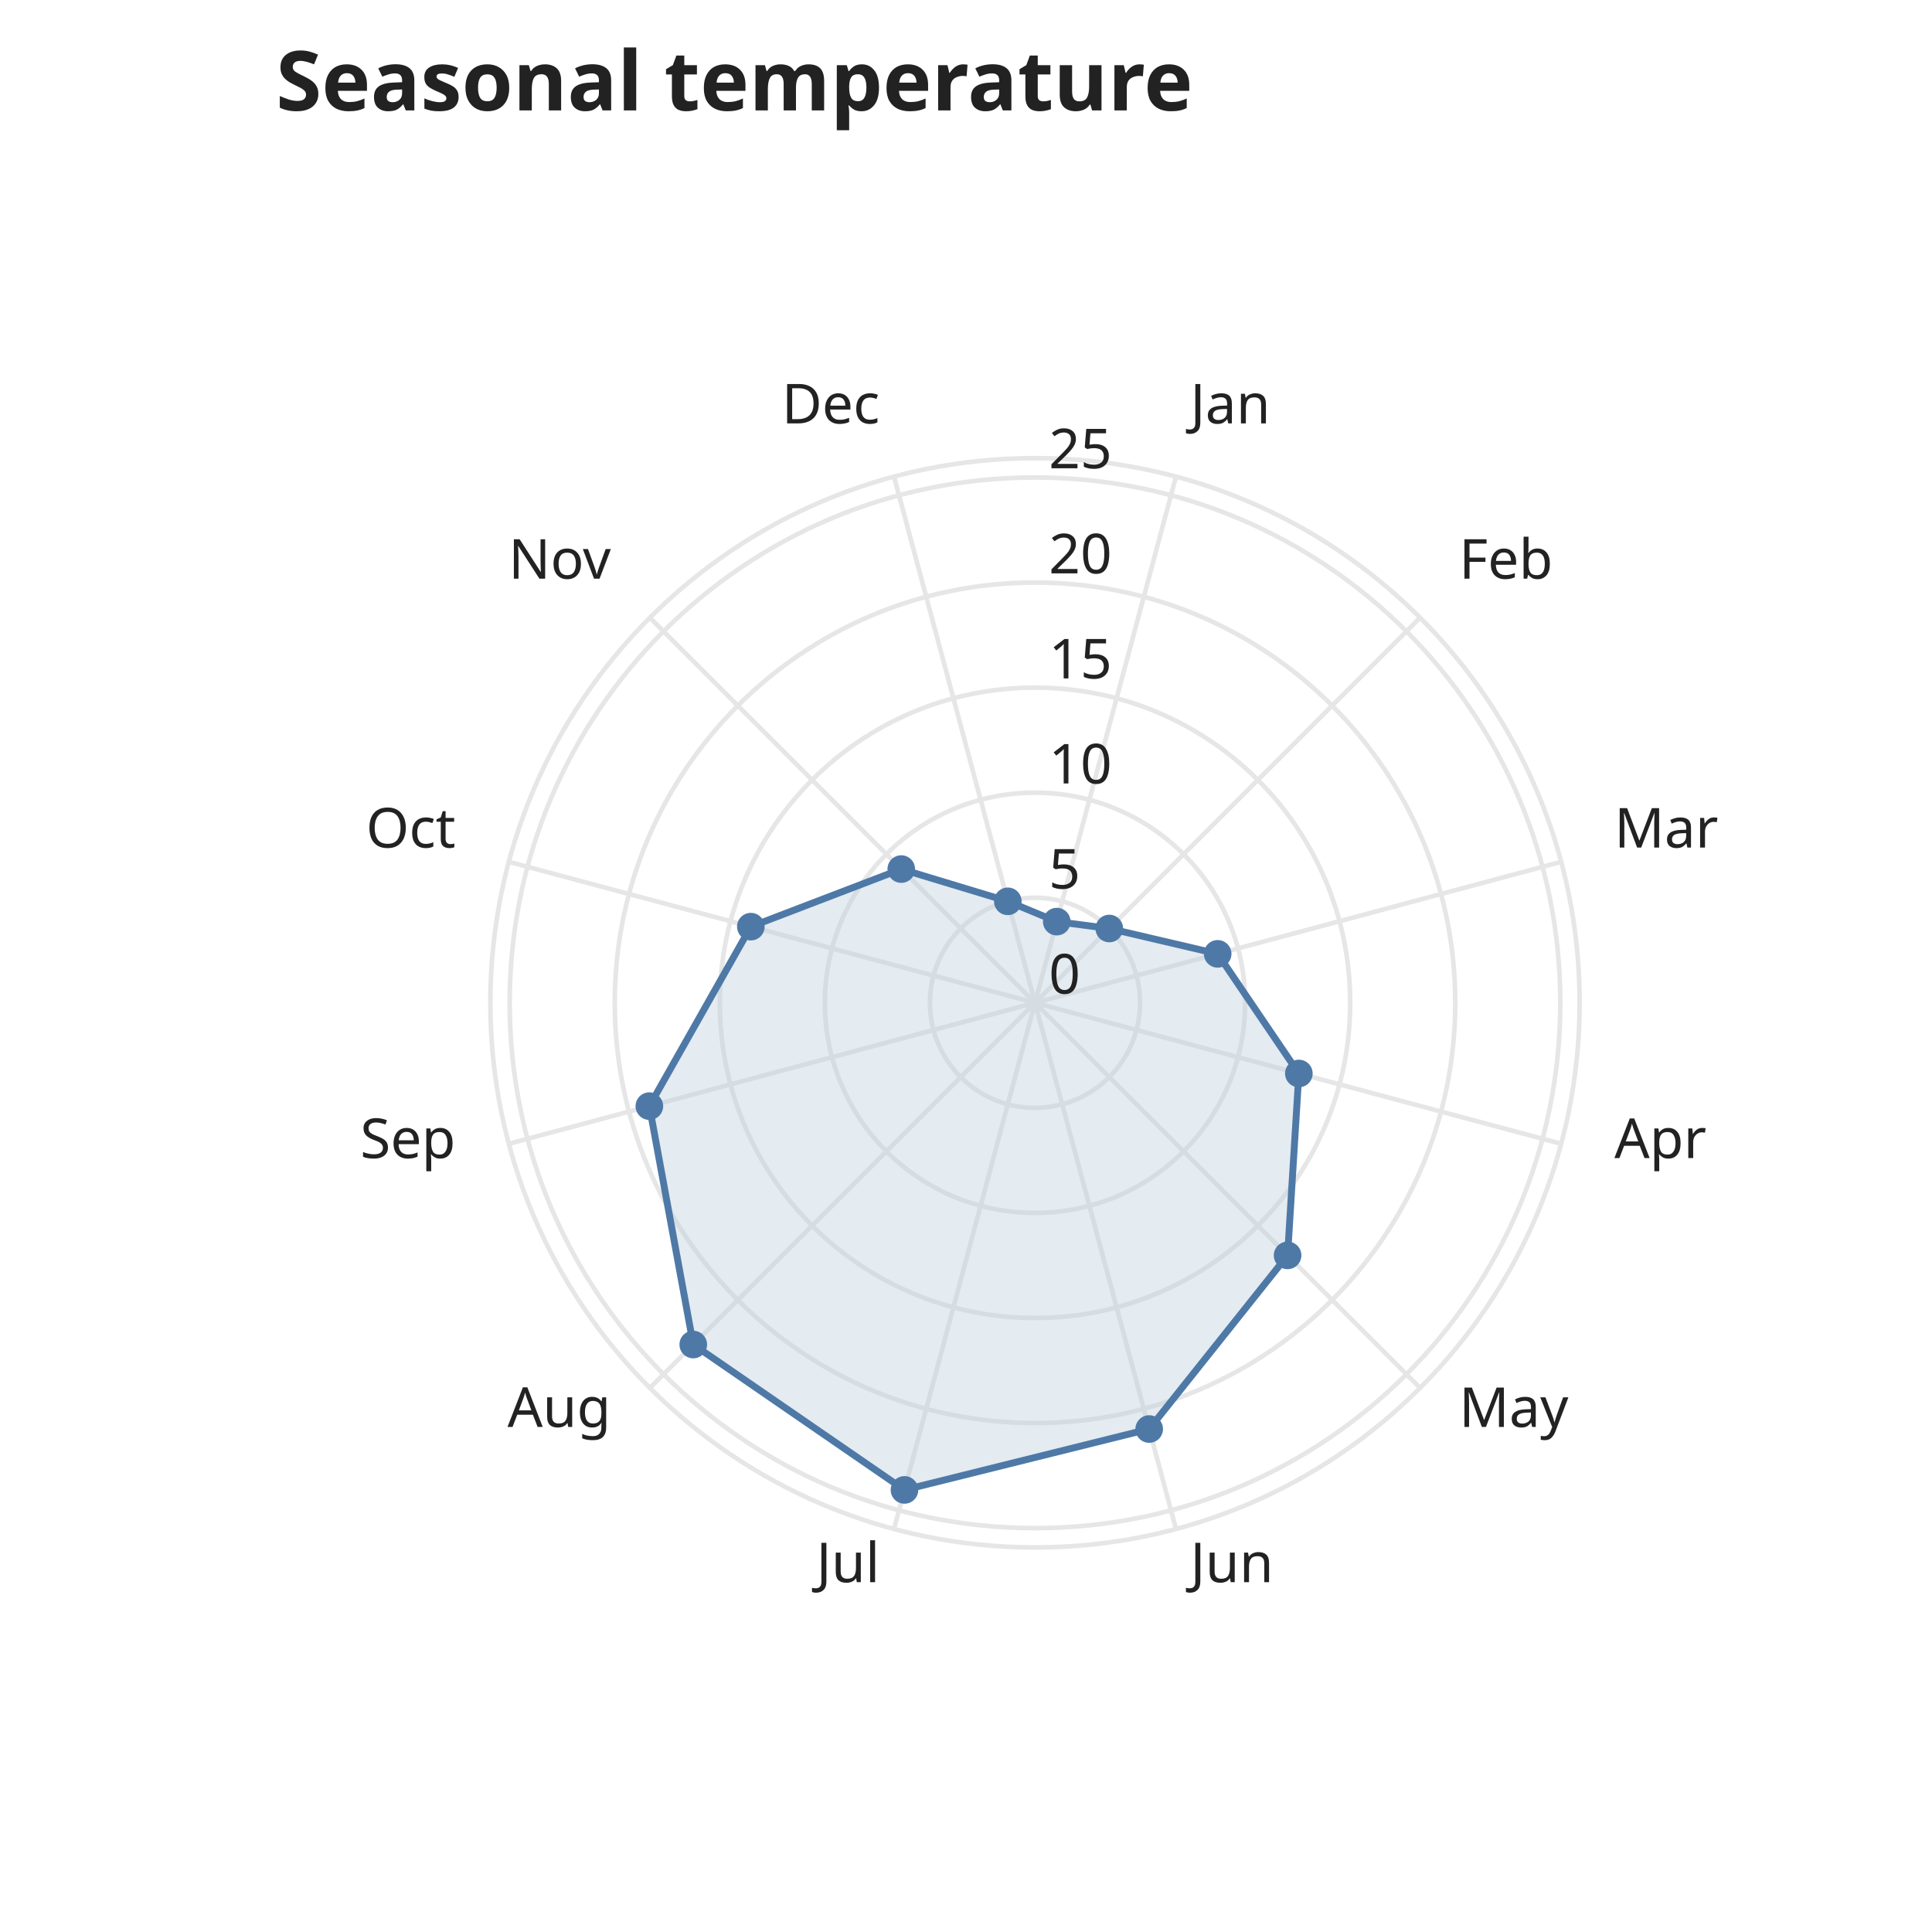
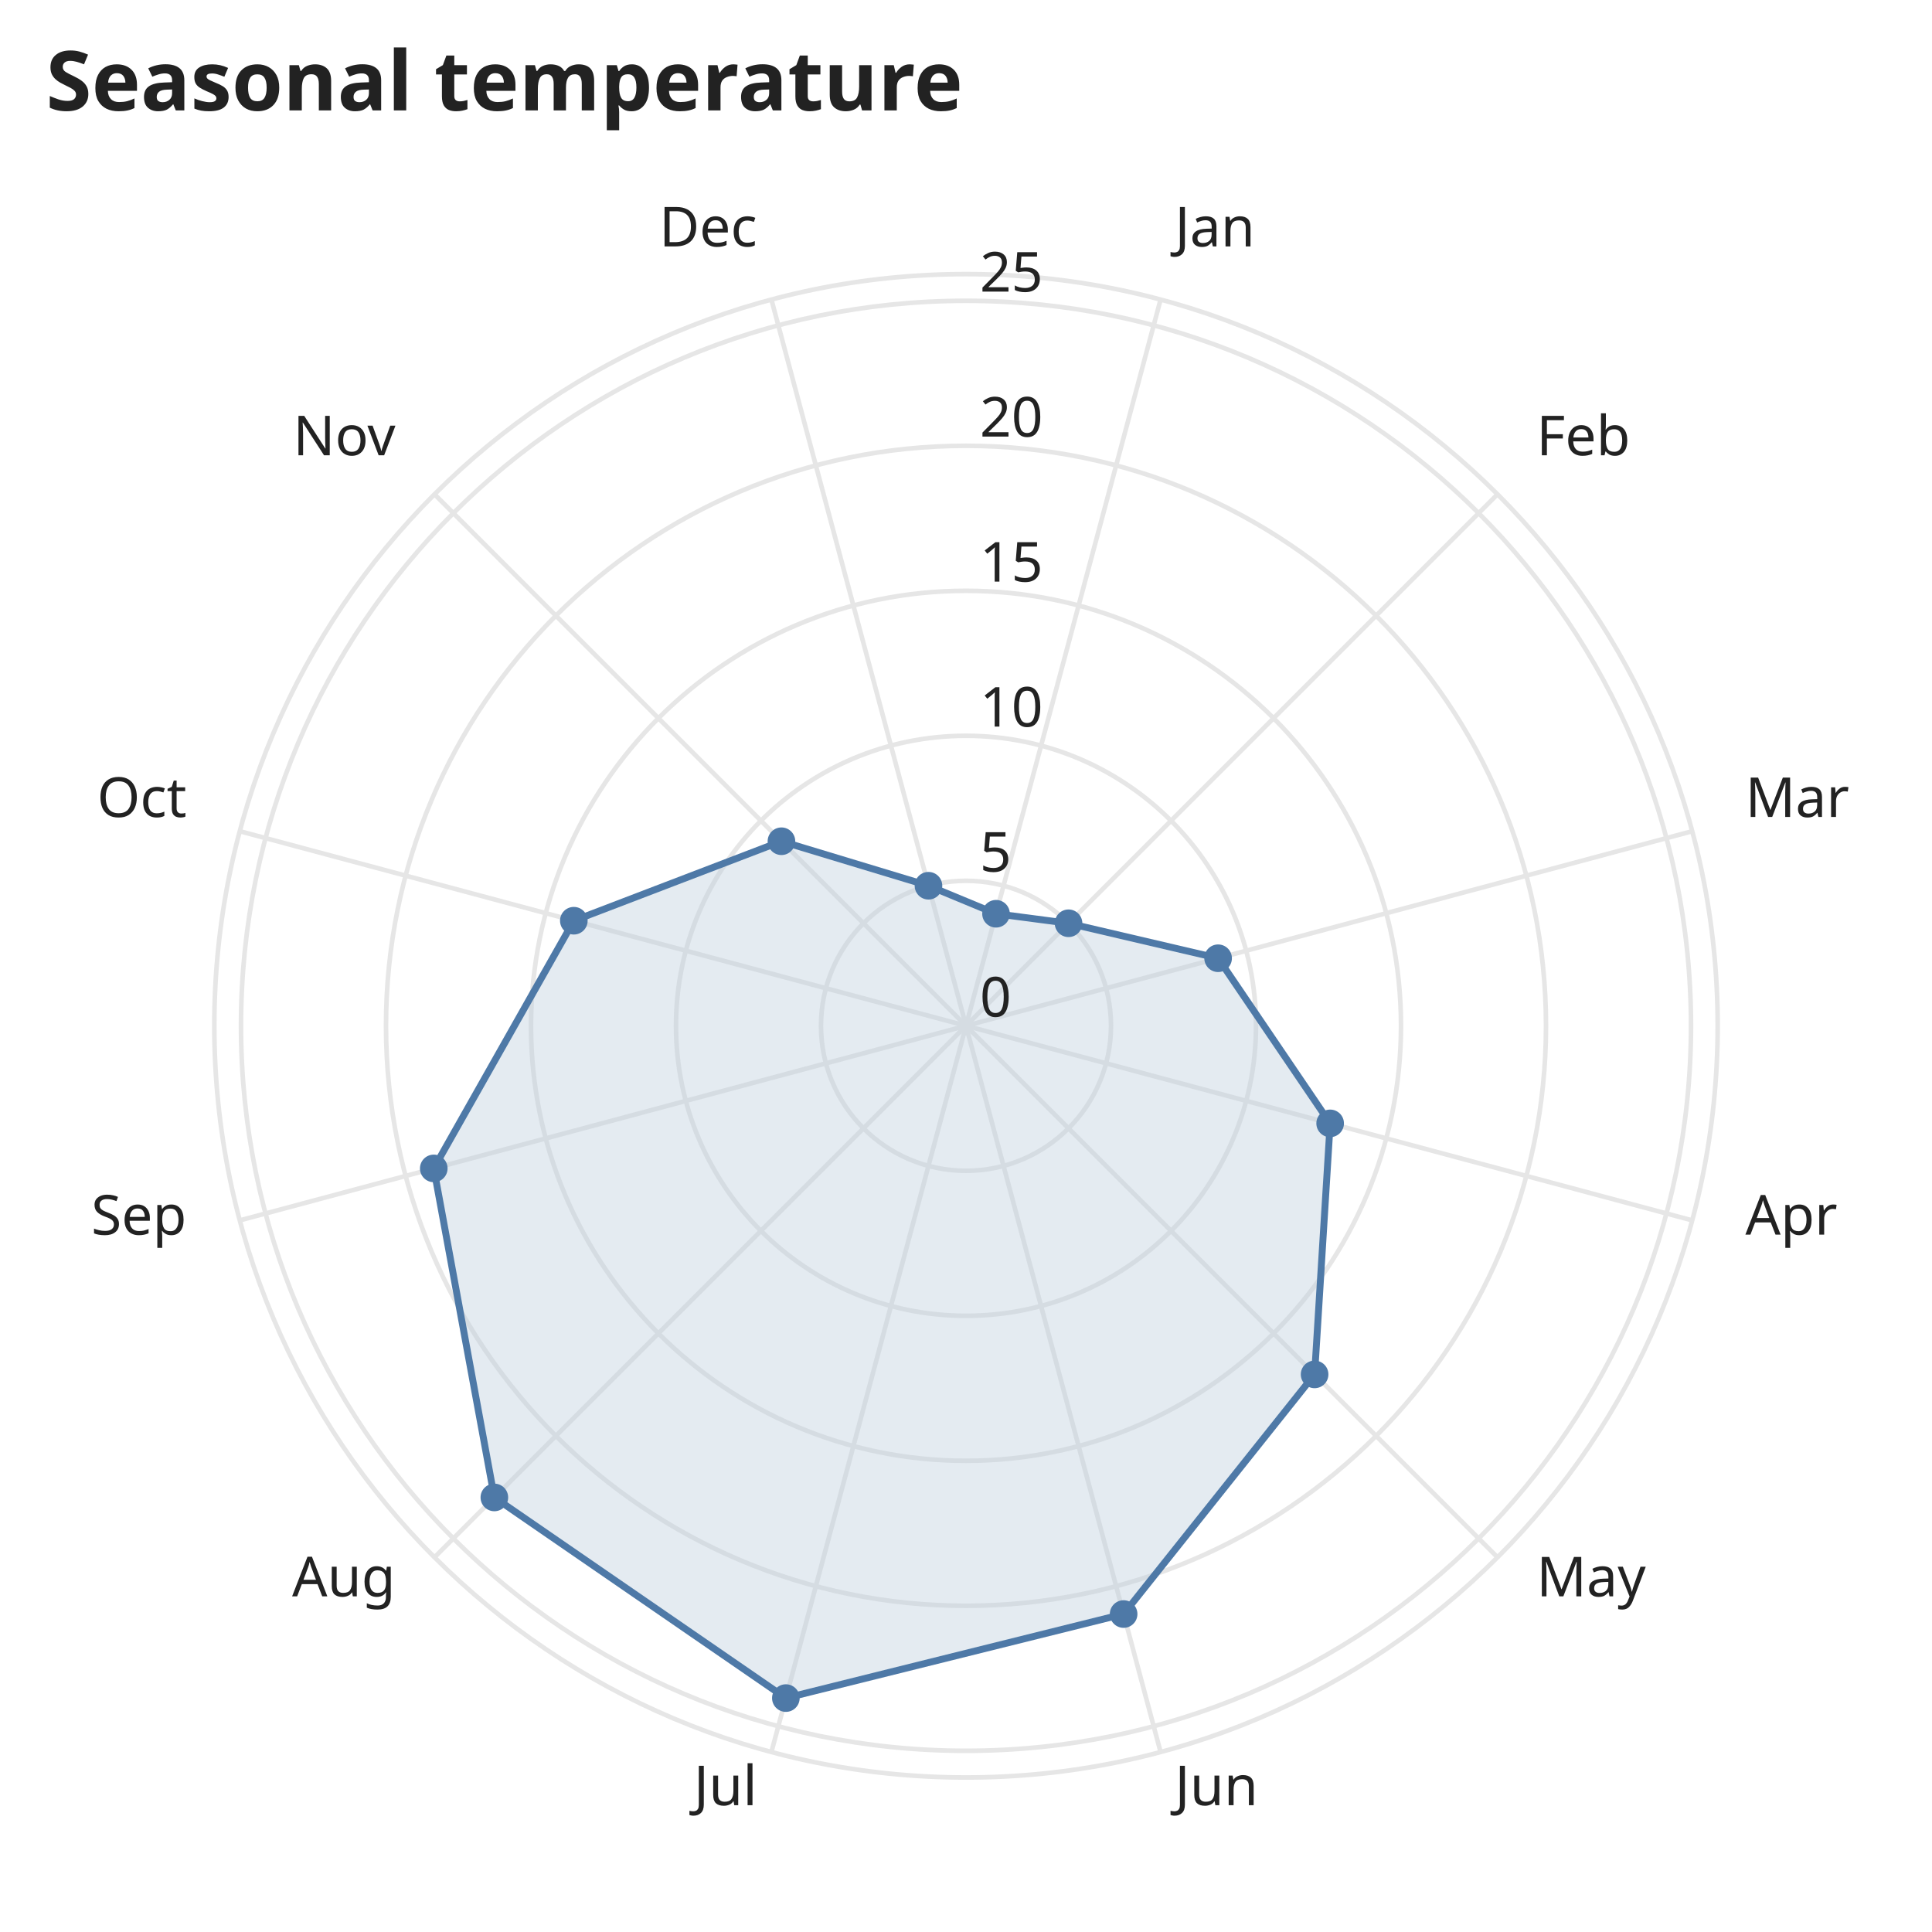
<svg xmlns="http://www.w3.org/2000/svg" width="420" height="420" viewBox="0 0 420 420" role="img" aria-label="Seasonal temperature">
  <rect class="algraf-background" x="0" y="0" width="420" height="420" fill="#ffffff" />
-   <text class="algraf-title" x="60" y="24" font-family="system-ui, sans-serif" font-size="18" font-weight="600" fill="#222222">Seasonal temperature</text>
-   <rect class="algraf-plot-area" x="60" y="66" width="330" height="304" fill="#ffffff" />
+   <text class="algraf-title" x="10" y="24" font-family="system-ui, sans-serif" font-size="18" font-weight="600" fill="#222222">Seasonal temperature</text>
+   <rect class="algraf-plot-area" x="10" y="36" width="400" height="374" fill="#ffffff" />
  <g class="algraf-polar-grid">
-     <circle cx="225" cy="218" r="22.84" fill="none" stroke="#e6e6e6" stroke-width="1" />
-     <circle cx="225" cy="218" r="45.679" fill="none" stroke="#e6e6e6" stroke-width="1" />
-     <circle cx="225" cy="218" r="68.519" fill="none" stroke="#e6e6e6" stroke-width="1" />
-     <circle cx="225" cy="218" r="91.358" fill="none" stroke="#e6e6e6" stroke-width="1" />
-     <circle cx="225" cy="218" r="114.198" fill="none" stroke="#e6e6e6" stroke-width="1" />
-     <circle cx="225" cy="218" r="118.4" fill="none" stroke="#e6e6e6" stroke-width="1" />
-     <line x1="225" y1="218" x2="255.644" y2="103.634" stroke="#e6e6e6" stroke-width="1" />
-     <line x1="225" y1="218" x2="308.721" y2="134.279" stroke="#e6e6e6" stroke-width="1" />
-     <line x1="225" y1="218" x2="339.366" y2="187.356" stroke="#e6e6e6" stroke-width="1" />
-     <line x1="225" y1="218" x2="339.366" y2="248.644" stroke="#e6e6e6" stroke-width="1" />
-     <line x1="225" y1="218" x2="308.721" y2="301.721" stroke="#e6e6e6" stroke-width="1" />
-     <line x1="225" y1="218" x2="255.644" y2="332.366" stroke="#e6e6e6" stroke-width="1" />
-     <line x1="225" y1="218" x2="194.356" y2="332.366" stroke="#e6e6e6" stroke-width="1" />
-     <line x1="225" y1="218" x2="141.279" y2="301.721" stroke="#e6e6e6" stroke-width="1" />
-     <line x1="225" y1="218" x2="110.634" y2="248.644" stroke="#e6e6e6" stroke-width="1" />
-     <line x1="225" y1="218" x2="110.634" y2="187.356" stroke="#e6e6e6" stroke-width="1" />
-     <line x1="225" y1="218" x2="141.279" y2="134.279" stroke="#e6e6e6" stroke-width="1" />
-     <line x1="225" y1="218" x2="194.356" y2="103.634" stroke="#e6e6e6" stroke-width="1" />
+     <circle cx="210" cy="223" r="31.522" fill="none" stroke="#e6e6e6" stroke-width="1" />
+     <circle cx="210" cy="223" r="63.044" fill="none" stroke="#e6e6e6" stroke-width="1" />
+     <circle cx="210" cy="223" r="94.565" fill="none" stroke="#e6e6e6" stroke-width="1" />
+     <circle cx="210" cy="223" r="126.087" fill="none" stroke="#e6e6e6" stroke-width="1" />
+     <circle cx="210" cy="223" r="157.609" fill="none" stroke="#e6e6e6" stroke-width="1" />
+     <circle cx="210" cy="223" r="163.409" fill="none" stroke="#e6e6e6" stroke-width="1" />
+     <line x1="210" y1="223" x2="252.293" y2="65.159" stroke="#e6e6e6" stroke-width="1" />
+     <line x1="210" y1="223" x2="325.548" y2="107.452" stroke="#e6e6e6" stroke-width="1" />
+     <line x1="210" y1="223" x2="367.841" y2="180.707" stroke="#e6e6e6" stroke-width="1" />
+     <line x1="210" y1="223" x2="367.841" y2="265.293" stroke="#e6e6e6" stroke-width="1" />
+     <line x1="210" y1="223" x2="325.548" y2="338.548" stroke="#e6e6e6" stroke-width="1" />
+     <line x1="210" y1="223" x2="252.293" y2="380.841" stroke="#e6e6e6" stroke-width="1" />
+     <line x1="210" y1="223" x2="167.707" y2="380.841" stroke="#e6e6e6" stroke-width="1" />
+     <line x1="210" y1="223" x2="94.452" y2="338.548" stroke="#e6e6e6" stroke-width="1" />
+     <line x1="210" y1="223" x2="52.159" y2="265.293" stroke="#e6e6e6" stroke-width="1" />
+     <line x1="210" y1="223" x2="52.159" y2="180.707" stroke="#e6e6e6" stroke-width="1" />
+     <line x1="210" y1="223" x2="94.452" y2="107.452" stroke="#e6e6e6" stroke-width="1" />
+     <line x1="210" y1="223" x2="167.707" y2="65.159" stroke="#e6e6e6" stroke-width="1" />
  </g>
  <g class="algraf-layer algraf-geom-area">
-     <path d="M229.729 200.351 L241.15 201.85 L264.71 207.36 L282.359 233.369 L279.91 272.91 L249.827 310.657 L196.626 323.894 L150.71 292.29 L141.167 240.463 L163.228 201.448 L195.93 188.93 L219.089 195.939 Z" fill="#bcd" opacity="0.4" />
+     <path d="M216.527 198.642 L232.289 200.711 L264.806 208.315 L289.164 244.212 L285.783 298.783 L244.265 350.88 L170.84 369.149 L107.469 325.531 L94.299 254.002 L124.746 200.156 L169.879 182.879 L201.842 192.552 Z" fill="#bcd" opacity="0.4" />
  </g>
  <g class="algraf-layer algraf-geom-line">
-     <path d="M229.729 200.351 L241.15 201.85 L264.71 207.36 L282.359 233.369 L279.91 272.91 L249.827 310.657 L196.626 323.894 L150.71 292.29 L141.167 240.463 L163.228 201.448 L195.93 188.93 L219.089 195.939Z" fill="none" stroke="#4E79A7" stroke-width="1.5" opacity="1" />
+     <path d="M216.527 198.642 L232.289 200.711 L264.806 208.315 L289.164 244.212 L285.783 298.783 L244.265 350.88 L170.84 369.149 L107.469 325.531 L94.299 254.002 L124.746 200.156 L169.879 182.879 L201.842 192.552Z" fill="none" stroke="#4E79A7" stroke-width="1.5" opacity="1" />
  </g>
  <g class="algraf-layer algraf-geom-point">
-     <circle cx="229.729" cy="200.351" r="3" fill="#4E79A7" opacity="1" />
-     <circle cx="241.15" cy="201.85" r="3" fill="#4E79A7" opacity="1" />
-     <circle cx="264.71" cy="207.36" r="3" fill="#4E79A7" opacity="1" />
-     <circle cx="282.359" cy="233.369" r="3" fill="#4E79A7" opacity="1" />
-     <circle cx="279.91" cy="272.91" r="3" fill="#4E79A7" opacity="1" />
-     <circle cx="249.827" cy="310.657" r="3" fill="#4E79A7" opacity="1" />
-     <circle cx="196.626" cy="323.894" r="3" fill="#4E79A7" opacity="1" />
-     <circle cx="150.71" cy="292.29" r="3" fill="#4E79A7" opacity="1" />
-     <circle cx="141.167" cy="240.463" r="3" fill="#4E79A7" opacity="1" />
-     <circle cx="163.228" cy="201.448" r="3" fill="#4E79A7" opacity="1" />
-     <circle cx="195.93" cy="188.93" r="3" fill="#4E79A7" opacity="1" />
-     <circle cx="219.089" cy="195.939" r="3" fill="#4E79A7" opacity="1" />
+     <circle cx="216.527" cy="198.642" r="3" fill="#4E79A7" opacity="1" />
+     <circle cx="232.289" cy="200.711" r="3" fill="#4E79A7" opacity="1" />
+     <circle cx="264.806" cy="208.315" r="3" fill="#4E79A7" opacity="1" />
+     <circle cx="289.164" cy="244.212" r="3" fill="#4E79A7" opacity="1" />
+     <circle cx="285.783" cy="298.783" r="3" fill="#4E79A7" opacity="1" />
+     <circle cx="244.265" cy="350.88" r="3" fill="#4E79A7" opacity="1" />
+     <circle cx="170.84" cy="369.149" r="3" fill="#4E79A7" opacity="1" />
+     <circle cx="107.469" cy="325.531" r="3" fill="#4E79A7" opacity="1" />
+     <circle cx="94.299" cy="254.002" r="3" fill="#4E79A7" opacity="1" />
+     <circle cx="124.746" cy="200.156" r="3" fill="#4E79A7" opacity="1" />
+     <circle cx="169.879" cy="182.879" r="3" fill="#4E79A7" opacity="1" />
+     <circle cx="201.842" cy="192.552" r="3" fill="#4E79A7" opacity="1" />
  </g>
  <g class="algraf-polar-theta-labels">
-     <text x="258.75" y="92.043" text-anchor="start" font-family="system-ui, sans-serif" font-size="12" fill="#222222">Jan</text>
-     <text x="317.207" y="125.793" text-anchor="start" font-family="system-ui, sans-serif" font-size="12" fill="#222222">Feb</text>
-     <text x="350.957" y="184.25" text-anchor="start" font-family="system-ui, sans-serif" font-size="12" fill="#222222">Mar</text>
-     <text x="350.957" y="251.75" text-anchor="start" font-family="system-ui, sans-serif" font-size="12" fill="#222222">Apr</text>
-     <text x="317.207" y="310.207" text-anchor="start" font-family="system-ui, sans-serif" font-size="12" fill="#222222">May</text>
-     <text x="258.75" y="343.957" text-anchor="start" font-family="system-ui, sans-serif" font-size="12" fill="#222222">Jun</text>
-     <text x="191.25" y="343.957" text-anchor="end" font-family="system-ui, sans-serif" font-size="12" fill="#222222">Jul</text>
-     <text x="132.793" y="310.207" text-anchor="end" font-family="system-ui, sans-serif" font-size="12" fill="#222222">Aug</text>
-     <text x="99.043" y="251.75" text-anchor="end" font-family="system-ui, sans-serif" font-size="12" fill="#222222">Sep</text>
-     <text x="99.043" y="184.25" text-anchor="end" font-family="system-ui, sans-serif" font-size="12" fill="#222222">Oct</text>
-     <text x="132.793" y="125.793" text-anchor="end" font-family="system-ui, sans-serif" font-size="12" fill="#222222">Nov</text>
-     <text x="191.25" y="92.043" text-anchor="end" font-family="system-ui, sans-serif" font-size="12" fill="#222222">Dec</text>
+     <text x="255.399" y="53.568" text-anchor="start" font-family="system-ui, sans-serif" font-size="12" fill="#222222">Jan</text>
+     <text x="334.033" y="98.967" text-anchor="start" font-family="system-ui, sans-serif" font-size="12" fill="#222222">Feb</text>
+     <text x="379.432" y="177.601" text-anchor="start" font-family="system-ui, sans-serif" font-size="12" fill="#222222">Mar</text>
+     <text x="379.432" y="268.399" text-anchor="start" font-family="system-ui, sans-serif" font-size="12" fill="#222222">Apr</text>
+     <text x="334.033" y="347.033" text-anchor="start" font-family="system-ui, sans-serif" font-size="12" fill="#222222">May</text>
+     <text x="255.399" y="392.432" text-anchor="start" font-family="system-ui, sans-serif" font-size="12" fill="#222222">Jun</text>
+     <text x="164.601" y="392.432" text-anchor="end" font-family="system-ui, sans-serif" font-size="12" fill="#222222">Jul</text>
+     <text x="85.967" y="347.033" text-anchor="end" font-family="system-ui, sans-serif" font-size="12" fill="#222222">Aug</text>
+     <text x="40.568" y="268.399" text-anchor="end" font-family="system-ui, sans-serif" font-size="12" fill="#222222">Sep</text>
+     <text x="40.568" y="177.601" text-anchor="end" font-family="system-ui, sans-serif" font-size="12" fill="#222222">Oct</text>
+     <text x="85.967" y="98.967" text-anchor="end" font-family="system-ui, sans-serif" font-size="12" fill="#222222">Nov</text>
+     <text x="164.601" y="53.568" text-anchor="end" font-family="system-ui, sans-serif" font-size="12" fill="#222222">Dec</text>
  </g>
  <g class="algraf-polar-radius-labels">
-     <text x="228" y="216" text-anchor="start" font-family="system-ui, sans-serif" font-size="12" fill="#222222">0</text>
-     <text x="228" y="193.16" text-anchor="start" font-family="system-ui, sans-serif" font-size="12" fill="#222222">5</text>
-     <text x="228" y="170.321" text-anchor="start" font-family="system-ui, sans-serif" font-size="12" fill="#222222">10</text>
-     <text x="228" y="147.481" text-anchor="start" font-family="system-ui, sans-serif" font-size="12" fill="#222222">15</text>
-     <text x="228" y="124.642" text-anchor="start" font-family="system-ui, sans-serif" font-size="12" fill="#222222">20</text>
-     <text x="228" y="101.802" text-anchor="start" font-family="system-ui, sans-serif" font-size="12" fill="#222222">25</text>
+     <text x="213" y="221" text-anchor="start" font-family="system-ui, sans-serif" font-size="12" fill="#222222">0</text>
+     <text x="213" y="189.478" text-anchor="start" font-family="system-ui, sans-serif" font-size="12" fill="#222222">5</text>
+     <text x="213" y="157.956" text-anchor="start" font-family="system-ui, sans-serif" font-size="12" fill="#222222">10</text>
+     <text x="213" y="126.435" text-anchor="start" font-family="system-ui, sans-serif" font-size="12" fill="#222222">15</text>
+     <text x="213" y="94.913" text-anchor="start" font-family="system-ui, sans-serif" font-size="12" fill="#222222">20</text>
+     <text x="213" y="63.391" text-anchor="start" font-family="system-ui, sans-serif" font-size="12" fill="#222222">25</text>
  </g>
</svg>
